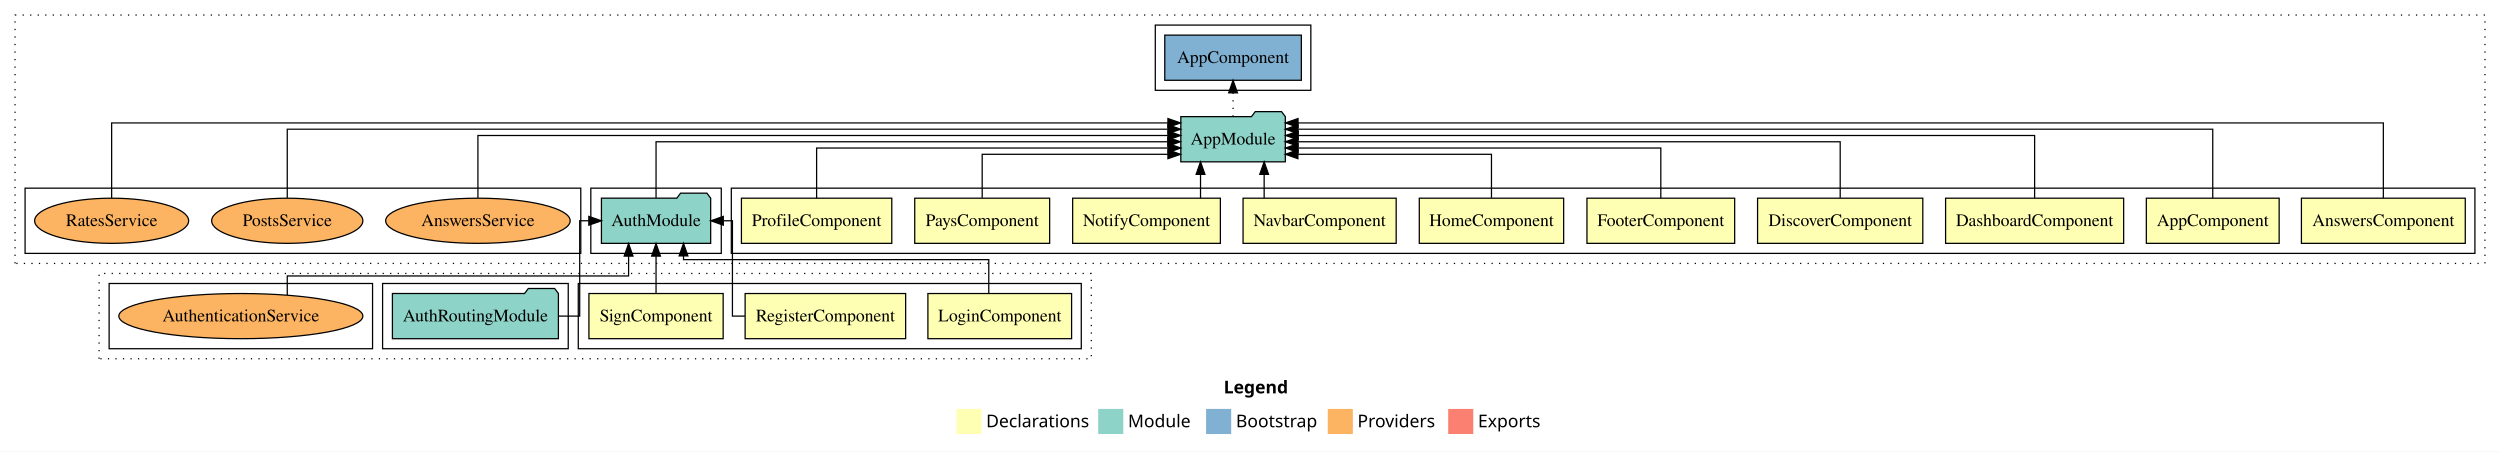
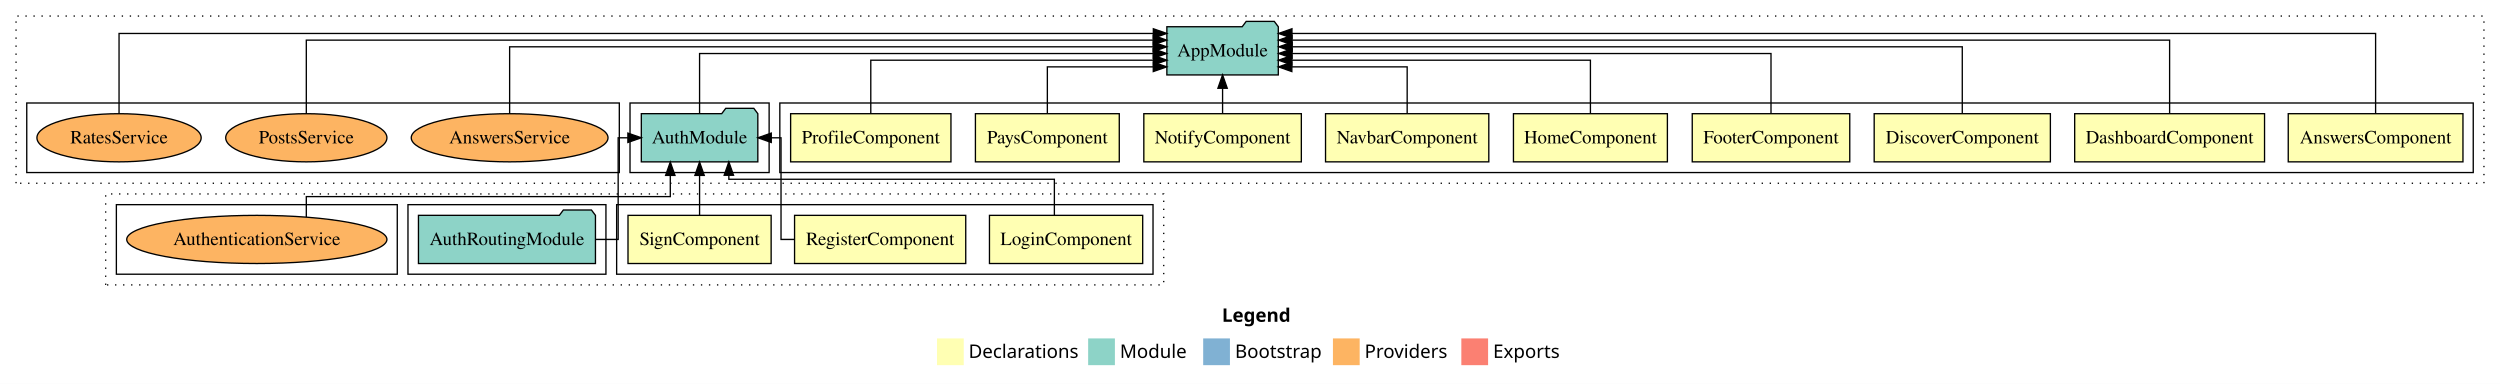
- <svg xmlns="http://www.w3.org/2000/svg" width="1993pt" height="360pt" viewBox="0.00 0.00 1993.00 360.00">
-   <g id="graph0" class="graph" transform="scale(1 1) rotate(0) translate(4 356)">
-     <polygon fill="#ffffff" stroke="transparent" points="-4,4 -4,-356 1989,-356 1989,4 -4,4" />
-     <text text-anchor="start" x="971.509" y="-42.4" font-family="sans-serif" font-weight="bold" font-size="14.00" fill="#000000">Legend</text>
-     <polygon fill="#ffffb3" stroke="transparent" points="758.5,-10 758.5,-30 778.5,-30 778.5,-10 758.5,-10" />
-     <text text-anchor="start" x="782.129" y="-15.4" font-family="sans-serif" font-size="14.00" fill="#000000">  Declarations</text>
-     <polygon fill="#8dd3c7" stroke="transparent" points="871.5,-10 871.5,-30 891.5,-30 891.5,-10 871.5,-10" />
-     <text text-anchor="start" x="895.225" y="-15.4" font-family="sans-serif" font-size="14.00" fill="#000000">  Module</text>
-     <polygon fill="#80b1d3" stroke="transparent" points="957.5,-10 957.5,-30 977.5,-30 977.5,-10 957.5,-10" />
-     <text text-anchor="start" x="981.281" y="-15.4" font-family="sans-serif" font-size="14.00" fill="#000000">  Bootstrap</text>
-     <polygon fill="#fdb462" stroke="transparent" points="1054.5,-10 1054.5,-30 1074.5,-30 1074.5,-10 1054.5,-10" />
-     <text text-anchor="start" x="1078.173" y="-15.4" font-family="sans-serif" font-size="14.00" fill="#000000">  Providers</text>
-     <polygon fill="#fb8072" stroke="transparent" points="1150.5,-10 1150.5,-30 1170.5,-30 1170.5,-10 1150.5,-10" />
-     <text text-anchor="start" x="1174.226" y="-15.4" font-family="sans-serif" font-size="14.00" fill="#000000">  Exports</text>
+ <svg xmlns="http://www.w3.org/2000/svg" width="1869pt" height="287pt" viewBox="0.00 0.00 1869.00 287.00">
+   <g id="graph0" class="graph" transform="scale(1 1) rotate(0) translate(4 283)">
+     <polygon fill="#ffffff" stroke="transparent" points="-4,4 -4,-283 1865,-283 1865,4 -4,4" />
+     <text text-anchor="start" x="909.509" y="-42.4" font-family="sans-serif" font-weight="bold" font-size="14.00" fill="#000000">Legend</text>
+     <polygon fill="#ffffb3" stroke="transparent" points="696.5,-10 696.5,-30 716.5,-30 716.5,-10 696.5,-10" />
+     <text text-anchor="start" x="720.129" y="-15.4" font-family="sans-serif" font-size="14.00" fill="#000000">  Declarations</text>
+     <polygon fill="#8dd3c7" stroke="transparent" points="809.5,-10 809.5,-30 829.5,-30 829.5,-10 809.5,-10" />
+     <text text-anchor="start" x="833.225" y="-15.4" font-family="sans-serif" font-size="14.00" fill="#000000">  Module</text>
+     <polygon fill="#80b1d3" stroke="transparent" points="895.5,-10 895.5,-30 915.5,-30 915.5,-10 895.5,-10" />
+     <text text-anchor="start" x="919.281" y="-15.4" font-family="sans-serif" font-size="14.00" fill="#000000">  Bootstrap</text>
+     <polygon fill="#fdb462" stroke="transparent" points="992.5,-10 992.5,-30 1012.5,-30 1012.5,-10 992.5,-10" />
+     <text text-anchor="start" x="1016.173" y="-15.4" font-family="sans-serif" font-size="14.00" fill="#000000">  Providers</text>
+     <polygon fill="#fb8072" stroke="transparent" points="1088.5,-10 1088.5,-30 1108.5,-30 1108.5,-10 1088.5,-10" />
+     <text text-anchor="start" x="1112.226" y="-15.4" font-family="sans-serif" font-size="14.00" fill="#000000">  Exports</text>
    <g id="clust1" class="cluster">
-       <polygon fill="none" stroke="#000000" stroke-dasharray="1,5" points="8,-146 8,-344 1977,-344 1977,-146 8,-146" />
+       <polygon fill="none" stroke="#000000" stroke-dasharray="1,5" points="8,-146 8,-271 1853,-271 1853,-146 8,-146" />
    </g>
    <g id="clust2" class="cluster">
-       <polygon fill="none" stroke="#000000" points="579,-154 579,-206 1969,-206 1969,-154 579,-154" />
+       <polygon fill="none" stroke="#000000" points="579,-154 579,-206 1845,-206 1845,-154 579,-154" />
    </g>
-     <g id="clust13" class="cluster">
+     <g id="clust12" class="cluster">
      <polygon fill="none" stroke="#000000" points="467,-154 467,-206 571,-206 571,-154 467,-154" />
    </g>
    <g id="clust15" class="cluster">
-       <polygon fill="none" stroke="#000000" points="917,-284 917,-336 1041,-336 1041,-284 917,-284" />
+       <polygon fill="none" stroke="#000000" points="16,-154 16,-206 459,-206 459,-154 16,-154" />
    </g>
    <g id="clust16" class="cluster">
-       <polygon fill="none" stroke="#000000" points="16,-154 16,-206 459,-206 459,-154 16,-154" />
+       <polygon fill="none" stroke="#000000" stroke-dasharray="1,5" points="75,-70 75,-138 866,-138 866,-70 75,-70" />
    </g>
    <g id="clust17" class="cluster">
-       <polygon fill="none" stroke="#000000" stroke-dasharray="1,5" points="75,-70 75,-138 866,-138 866,-70 75,-70" />
-     </g>
-     <g id="clust18" class="cluster">
      <polygon fill="none" stroke="#000000" points="457,-78 457,-130 858,-130 858,-78 457,-78" />
    </g>
-     <g id="clust22" class="cluster">
+     <g id="clust21" class="cluster">
      <polygon fill="none" stroke="#000000" points="301,-78 301,-130 449,-130 449,-78 301,-78" />
    </g>
-     <g id="clust25" class="cluster">
+     <g id="clust24" class="cluster">
      <polygon fill="none" stroke="#000000" points="83,-78 83,-130 293,-130 293,-78 83,-78" />
    </g>
    <g id="node1" class="node">
-       <polygon fill="#ffffb3" stroke="#000000" points="1961.31,-198 1830.69,-198 1830.69,-162 1961.31,-162 1961.31,-198" />
-       <text text-anchor="middle" x="1896" y="-175.8" font-family="Times,serif" font-size="14.00" fill="#000000">AnswersComponent</text>
+       <polygon fill="#ffffb3" stroke="#000000" points="1837.31,-198 1706.69,-198 1706.69,-162 1837.31,-162 1837.31,-198" />
+       <text text-anchor="middle" x="1772" y="-175.8" font-family="Times,serif" font-size="14.00" fill="#000000">AnswersComponent</text>
    </g>
-     <g id="node11" class="node">
-       <polygon fill="#8dd3c7" stroke="#000000" points="1020.657,-263 1017.657,-267 996.657,-267 993.657,-263 937.343,-263 937.343,-227 1020.657,-227 1020.657,-263" />
-       <text text-anchor="middle" x="979" y="-240.8" font-family="Times,serif" font-size="14.00" fill="#000000">AppModule</text>
+     <g id="node10" class="node">
+       <polygon fill="#8dd3c7" stroke="#000000" points="951.657,-263 948.657,-267 927.657,-267 924.657,-263 868.343,-263 868.343,-227 951.657,-227 951.657,-263" />
+       <text text-anchor="middle" x="910" y="-240.8" font-family="Times,serif" font-size="14.00" fill="#000000">AppModule</text>
    </g>
    <g id="edge1" class="edge">
-       <path fill="none" stroke="#000000" d="M1896,-198.091C1896,-221.133 1896,-258 1896,-258 1896,-258 1030.784,-258 1030.784,-258" />
-       <polygon fill="#000000" stroke="#000000" points="1030.784,-254.5 1020.784,-258 1030.784,-261.5 1030.784,-254.5" />
+       <path fill="none" stroke="#000000" d="M1772,-198.091C1772,-221.133 1772,-258 1772,-258 1772,-258 961.867,-258 961.867,-258" />
+       <polygon fill="#000000" stroke="#000000" points="961.867,-254.5 951.867,-258 961.867,-261.5 961.867,-254.5" />
    </g>
    <g id="node2" class="node">
-       <polygon fill="#ffffb3" stroke="#000000" points="1812.94,-198 1707.06,-198 1707.06,-162 1812.94,-162 1812.94,-198" />
-       <text text-anchor="middle" x="1760" y="-175.8" font-family="Times,serif" font-size="14.00" fill="#000000">AppComponent</text>
-     </g>
-     <g id="edge2" class="edge">
-       <path fill="none" stroke="#000000" d="M1760,-198.045C1760,-219.662 1760,-253 1760,-253 1760,-253 1030.714,-253 1030.714,-253" />
-       <polygon fill="#000000" stroke="#000000" points="1030.714,-249.5 1020.714,-253 1030.714,-256.5 1030.714,-249.5" />
-     </g>
-     <g id="node3" class="node">
      <polygon fill="#ffffb3" stroke="#000000" points="1688.973,-198 1547.027,-198 1547.027,-162 1688.973,-162 1688.973,-198" />
      <text text-anchor="middle" x="1618" y="-175.8" font-family="Times,serif" font-size="14.00" fill="#000000">DashboardComponent</text>
    </g>
-     <g id="edge3" class="edge">
-       <path fill="none" stroke="#000000" d="M1618,-198.223C1618,-218.365 1618,-248 1618,-248 1618,-248 1030.927,-248 1030.927,-248" />
-       <polygon fill="#000000" stroke="#000000" points="1030.927,-244.5 1020.927,-248 1030.927,-251.5 1030.927,-244.5" />
+     <g id="edge2" class="edge">
+       <path fill="none" stroke="#000000" d="M1618,-198.045C1618,-219.662 1618,-253 1618,-253 1618,-253 961.907,-253 961.907,-253" />
+       <polygon fill="#000000" stroke="#000000" points="961.907,-249.5 951.907,-253 961.907,-256.5 961.907,-249.5" />
    </g>
-     <g id="node4" class="node">
+     <g id="node3" class="node">
      <polygon fill="#ffffb3" stroke="#000000" points="1528.864,-198 1397.136,-198 1397.136,-162 1528.864,-162 1528.864,-198" />
      <text text-anchor="middle" x="1463" y="-175.8" font-family="Times,serif" font-size="14.00" fill="#000000">DiscoverComponent</text>
    </g>
-     <g id="edge4" class="edge">
-       <path fill="none" stroke="#000000" d="M1463,-198.222C1463,-216.828 1463,-243 1463,-243 1463,-243 1030.685,-243 1030.685,-243" />
-       <polygon fill="#000000" stroke="#000000" points="1030.685,-239.5 1020.684,-243 1030.684,-246.5 1030.685,-239.5" />
+     <g id="edge3" class="edge">
+       <path fill="none" stroke="#000000" d="M1463,-198.223C1463,-218.365 1463,-248 1463,-248 1463,-248 962.019,-248 962.019,-248" />
+       <polygon fill="#000000" stroke="#000000" points="962.019,-244.5 952.019,-248 962.019,-251.5 962.019,-244.5" />
    </g>
-     <g id="node5" class="node">
+     <g id="node4" class="node">
      <polygon fill="#ffffb3" stroke="#000000" points="1378.881,-198 1261.119,-198 1261.119,-162 1378.881,-162 1378.881,-198" />
      <text text-anchor="middle" x="1320" y="-175.8" font-family="Times,serif" font-size="14.00" fill="#000000">FooterComponent</text>
    </g>
-     <g id="edge5" class="edge">
-       <path fill="none" stroke="#000000" d="M1320,-198.034C1320,-215.06 1320,-238 1320,-238 1320,-238 1030.813,-238 1030.813,-238" />
-       <polygon fill="#000000" stroke="#000000" points="1030.813,-234.5 1020.813,-238 1030.813,-241.5 1030.813,-234.5" />
+     <g id="edge4" class="edge">
+       <path fill="none" stroke="#000000" d="M1320,-198.222C1320,-216.828 1320,-243 1320,-243 1320,-243 961.95,-243 961.95,-243" />
+       <polygon fill="#000000" stroke="#000000" points="961.95,-239.5 951.95,-243 961.95,-246.5 961.95,-239.5" />
    </g>
-     <g id="node6" class="node">
+     <g id="node5" class="node">
      <polygon fill="#ffffb3" stroke="#000000" points="1242.545,-198 1127.455,-198 1127.455,-162 1242.545,-162 1242.545,-198" />
      <text text-anchor="middle" x="1185" y="-175.8" font-family="Times,serif" font-size="14.00" fill="#000000">HomeComponent</text>
    </g>
-     <g id="edge6" class="edge">
-       <path fill="none" stroke="#000000" d="M1185,-198.24C1185,-213.571 1185,-233 1185,-233 1185,-233 1030.687,-233 1030.687,-233" />
-       <polygon fill="#000000" stroke="#000000" points="1030.687,-229.5 1020.687,-233 1030.687,-236.5 1030.687,-229.5" />
+     <g id="edge5" class="edge">
+       <path fill="none" stroke="#000000" d="M1185,-198.034C1185,-215.06 1185,-238 1185,-238 1185,-238 961.767,-238 961.767,-238" />
+       <polygon fill="#000000" stroke="#000000" points="961.767,-234.5 951.767,-238 961.766,-241.5 961.767,-234.5" />
    </g>
-     <g id="node7" class="node">
+     <g id="node6" class="node">
      <polygon fill="#ffffb3" stroke="#000000" points="1109.03,-198 986.97,-198 986.97,-162 1109.03,-162 1109.03,-198" />
      <text text-anchor="middle" x="1048" y="-175.8" font-family="Times,serif" font-size="14.00" fill="#000000">NavbarComponent</text>
    </g>
-     <g id="edge7" class="edge">
-       <path fill="none" stroke="#000000" d="M1003.782,-198.106C1003.782,-198.106 1003.782,-216.991 1003.782,-216.991" />
-       <polygon fill="#000000" stroke="#000000" points="1000.282,-216.991 1003.782,-226.991 1007.282,-216.991 1000.282,-216.991" />
+     <g id="edge6" class="edge">
+       <path fill="none" stroke="#000000" d="M1048,-198.24C1048,-213.571 1048,-233 1048,-233 1048,-233 961.779,-233 961.779,-233" />
+       <polygon fill="#000000" stroke="#000000" points="961.779,-229.5 951.779,-233 961.779,-236.5 961.779,-229.5" />
    </g>
-     <g id="node8" class="node">
+     <g id="node7" class="node">
      <polygon fill="#ffffb3" stroke="#000000" points="968.881,-198 851.119,-198 851.119,-162 968.881,-162 968.881,-198" />
      <text text-anchor="middle" x="910" y="-175.8" font-family="Times,serif" font-size="14.00" fill="#000000">NotifyComponent</text>
    </g>
-     <g id="edge8" class="edge">
-       <path fill="none" stroke="#000000" d="M953.056,-198.106C953.056,-198.106 953.056,-216.991 953.056,-216.991" />
-       <polygon fill="#000000" stroke="#000000" points="949.556,-216.991 953.056,-226.991 956.556,-216.991 949.556,-216.991" />
+     <g id="edge7" class="edge">
+       <path fill="none" stroke="#000000" d="M910,-198.106C910,-198.106 910,-216.991 910,-216.991" />
+       <polygon fill="#000000" stroke="#000000" points="906.5,-216.991 910,-226.991 913.5,-216.991 906.5,-216.991" />
    </g>
-     <g id="node9" class="node">
+     <g id="node8" class="node">
      <polygon fill="#ffffb3" stroke="#000000" points="832.774,-198 725.226,-198 725.226,-162 832.774,-162 832.774,-198" />
      <text text-anchor="middle" x="779" y="-175.8" font-family="Times,serif" font-size="14.00" fill="#000000">PaysComponent</text>
    </g>
-     <g id="edge9" class="edge">
-       <path fill="none" stroke="#000000" d="M779,-198.24C779,-213.571 779,-233 779,-233 779,-233 927.073,-233 927.073,-233" />
-       <polygon fill="#000000" stroke="#000000" points="927.073,-236.5 937.073,-233 927.073,-229.5 927.073,-236.5" />
+     <g id="edge8" class="edge">
+       <path fill="none" stroke="#000000" d="M779,-198.24C779,-213.571 779,-233 779,-233 779,-233 858.191,-233 858.191,-233" />
+       <polygon fill="#000000" stroke="#000000" points="858.191,-236.5 868.191,-233 858.191,-229.5 858.191,-236.5" />
    </g>
-     <g id="node10" class="node">
+     <g id="node9" class="node">
      <polygon fill="#ffffb3" stroke="#000000" points="706.933,-198 587.067,-198 587.067,-162 706.933,-162 706.933,-198" />
      <text text-anchor="middle" x="647" y="-175.8" font-family="Times,serif" font-size="14.00" fill="#000000">ProfileComponent</text>
    </g>
-     <g id="edge10" class="edge">
-       <path fill="none" stroke="#000000" d="M647,-198.034C647,-215.06 647,-238 647,-238 647,-238 927.288,-238 927.288,-238" />
-       <polygon fill="#000000" stroke="#000000" points="927.288,-241.5 937.288,-238 927.288,-234.5 927.288,-241.5" />
+     <g id="edge9" class="edge">
+       <path fill="none" stroke="#000000" d="M647,-198.034C647,-215.06 647,-238 647,-238 647,-238 858.327,-238 858.327,-238" />
+       <polygon fill="#000000" stroke="#000000" points="858.327,-241.5 868.327,-238 858.327,-234.5 858.327,-241.5" />
    </g>
-     <g id="node13" class="node">
-       <polygon fill="#80b1d3" stroke="#000000" points="1033.439,-328 924.561,-328 924.561,-292 1033.439,-292 1033.439,-328" />
-       <text text-anchor="middle" x="979" y="-305.8" font-family="Times,serif" font-size="14.00" fill="#000000">AppComponent </text>
-     </g>
-     <g id="edge12" class="edge">
-       <path fill="none" stroke="#000000" stroke-dasharray="1,5" d="M979,-263.106C979,-263.106 979,-281.991 979,-281.991" />
-       <polygon fill="#000000" stroke="#000000" points="975.5,-281.991 979,-291.991 982.5,-281.991 975.5,-281.991" />
-     </g>
-     <g id="node12" class="node">
+     <g id="node11" class="node">
      <polygon fill="#8dd3c7" stroke="#000000" points="562.548,-198 559.548,-202 538.548,-202 535.548,-198 475.452,-198 475.452,-162 562.548,-162 562.548,-198" />
      <text text-anchor="middle" x="519" y="-175.8" font-family="Times,serif" font-size="14.00" fill="#000000">AuthModule</text>
    </g>
-     <g id="edge11" class="edge">
-       <path fill="none" stroke="#000000" d="M519,-198.222C519,-216.828 519,-243 519,-243 519,-243 926.959,-243 926.959,-243" />
-       <polygon fill="#000000" stroke="#000000" points="926.959,-246.5 936.959,-243 926.959,-239.5 926.959,-246.5" />
+     <g id="edge10" class="edge">
+       <path fill="none" stroke="#000000" d="M519,-198.222C519,-216.828 519,-243 519,-243 519,-243 858.156,-243 858.156,-243" />
+       <polygon fill="#000000" stroke="#000000" points="858.156,-246.5 868.156,-243 858.156,-239.5 858.156,-246.5" />
    </g>
-     <g id="node14" class="node">
+     <g id="node12" class="node">
      <ellipse fill="#fdb462" stroke="#000000" cx="377" cy="-180" rx="73.552" ry="18" />
      <text text-anchor="middle" x="377" y="-175.8" font-family="Times,serif" font-size="14.00" fill="#000000">AnswersService</text>
    </g>
-     <g id="edge13" class="edge">
-       <path fill="none" stroke="#000000" d="M377,-198.223C377,-218.365 377,-248 377,-248 377,-248 927.146,-248 927.146,-248" />
-       <polygon fill="#000000" stroke="#000000" points="927.146,-251.5 937.146,-248 927.146,-244.5 927.146,-251.5" />
+     <g id="edge11" class="edge">
+       <path fill="none" stroke="#000000" d="M377,-198.223C377,-218.365 377,-248 377,-248 377,-248 858.176,-248 858.176,-248" />
+       <polygon fill="#000000" stroke="#000000" points="858.176,-251.5 868.176,-248 858.176,-244.5 858.176,-251.5" />
    </g>
-     <g id="node15" class="node">
+     <g id="node13" class="node">
      <ellipse fill="#fdb462" stroke="#000000" cx="225" cy="-180" rx="60.267" ry="18" />
      <text text-anchor="middle" x="225" y="-175.8" font-family="Times,serif" font-size="14.00" fill="#000000">PostsService</text>
    </g>
-     <g id="edge14" class="edge">
-       <path fill="none" stroke="#000000" d="M225,-198.045C225,-219.662 225,-253 225,-253 225,-253 927.117,-253 927.117,-253" />
-       <polygon fill="#000000" stroke="#000000" points="927.117,-256.5 937.117,-253 927.117,-249.5 927.117,-256.5" />
+     <g id="edge12" class="edge">
+       <path fill="none" stroke="#000000" d="M225,-198.045C225,-219.662 225,-253 225,-253 225,-253 858.181,-253 858.181,-253" />
+       <polygon fill="#000000" stroke="#000000" points="858.181,-256.5 868.181,-253 858.181,-249.5 858.181,-256.5" />
    </g>
-     <g id="node16" class="node">
+     <g id="node14" class="node">
      <ellipse fill="#fdb462" stroke="#000000" cx="85" cy="-180" rx="61.39" ry="18" />
      <text text-anchor="middle" x="85" y="-175.8" font-family="Times,serif" font-size="14.00" fill="#000000">RatesService</text>
    </g>
-     <g id="edge15" class="edge">
-       <path fill="none" stroke="#000000" d="M85,-198.091C85,-221.133 85,-258 85,-258 85,-258 927.08,-258 927.08,-258" />
-       <polygon fill="#000000" stroke="#000000" points="927.08,-261.5 937.08,-258 927.08,-254.5 927.08,-261.5" />
+     <g id="edge13" class="edge">
+       <path fill="none" stroke="#000000" d="M85,-198.091C85,-221.133 85,-258 85,-258 85,-258 858.239,-258 858.239,-258" />
+       <polygon fill="#000000" stroke="#000000" points="858.239,-261.5 868.239,-258 858.239,-254.5 858.239,-261.5" />
    </g>
-     <g id="node17" class="node">
+     <g id="node15" class="node">
      <polygon fill="#ffffb3" stroke="#000000" points="850.276,-122 735.724,-122 735.724,-86 850.276,-86 850.276,-122" />
      <text text-anchor="middle" x="793" y="-99.8" font-family="Times,serif" font-size="14.00" fill="#000000">LoginComponent</text>
    </g>
-     <g id="edge16" class="edge">
+     <g id="edge14" class="edge">
      <path fill="none" stroke="#000000" d="M784.25,-122.044C784.25,-134.563 784.25,-149 784.25,-149 784.25,-149 540.887,-149 540.887,-149 540.887,-149 540.887,-151.967 540.887,-151.967" />
      <polygon fill="#000000" stroke="#000000" points="537.387,-151.967 540.887,-161.967 544.387,-151.967 537.387,-151.967" />
    </g>
-     <g id="node18" class="node">
+     <g id="node16" class="node">
      <polygon fill="#ffffb3" stroke="#000000" points="717.985,-122 590.015,-122 590.015,-86 717.985,-86 717.985,-122" />
      <text text-anchor="middle" x="654" y="-99.8" font-family="Times,serif" font-size="14.00" fill="#000000">RegisterComponent</text>
    </g>
-     <g id="edge17" class="edge">
+     <g id="edge15" class="edge">
      <path fill="none" stroke="#000000" d="M589.888,-104C583.83,-104 579.893,-104 579.893,-104 579.893,-104 579.893,-180 579.893,-180 579.893,-180 572.607,-180 572.607,-180" />
      <polygon fill="#000000" stroke="#000000" points="572.607,-176.5 562.607,-180 572.607,-183.5 572.607,-176.5" />
    </g>
-     <g id="node19" class="node">
+     <g id="node17" class="node">
      <polygon fill="#ffffb3" stroke="#000000" points="572.506,-122 465.494,-122 465.494,-86 572.506,-86 572.506,-122" />
      <text text-anchor="middle" x="519" y="-99.8" font-family="Times,serif" font-size="14.00" fill="#000000">SignComponent</text>
    </g>
-     <g id="edge18" class="edge">
+     <g id="edge16" class="edge">
      <path fill="none" stroke="#000000" d="M519,-122.011C519,-122.011 519,-151.855 519,-151.855" />
      <polygon fill="#000000" stroke="#000000" points="515.5,-151.855 519,-161.855 522.5,-151.855 515.5,-151.855" />
    </g>
-     <g id="node20" class="node">
+     <g id="node18" class="node">
      <polygon fill="#8dd3c7" stroke="#000000" points="441.165,-122 438.165,-126 417.165,-126 414.165,-122 308.835,-122 308.835,-86 441.165,-86 441.165,-122" />
      <text text-anchor="middle" x="375" y="-99.8" font-family="Times,serif" font-size="14.00" fill="#000000">AuthRoutingModule</text>
    </g>
-     <g id="edge19" class="edge">
+     <g id="edge17" class="edge">
      <path fill="none" stroke="#000000" d="M441.313,-104C451.19,-104 458.137,-104 458.137,-104 458.137,-104 458.137,-180 458.137,-180 458.137,-180 465.415,-180 465.415,-180" />
      <polygon fill="#000000" stroke="#000000" points="465.415,-183.5 475.415,-180 465.415,-176.5 465.415,-183.5" />
    </g>
-     <g id="node21" class="node">
+     <g id="node19" class="node">
      <ellipse fill="#fdb462" stroke="#000000" cx="188" cy="-104" rx="97.268" ry="18" />
      <text text-anchor="middle" x="188" y="-99.8" font-family="Times,serif" font-size="14.00" fill="#000000">AuthenticationService</text>
    </g>
-     <g id="edge20" class="edge">
+     <g id="edge18" class="edge">
      <path fill="none" stroke="#000000" d="M225,-120.75C225,-128.492 225,-136 225,-136 225,-136 497.113,-136 497.113,-136 497.113,-136 497.113,-151.85 497.113,-151.85" />
      <polygon fill="#000000" stroke="#000000" points="493.613,-151.849 497.113,-161.85 500.613,-151.85 493.613,-151.849" />
    </g>
  </g>
</svg>
